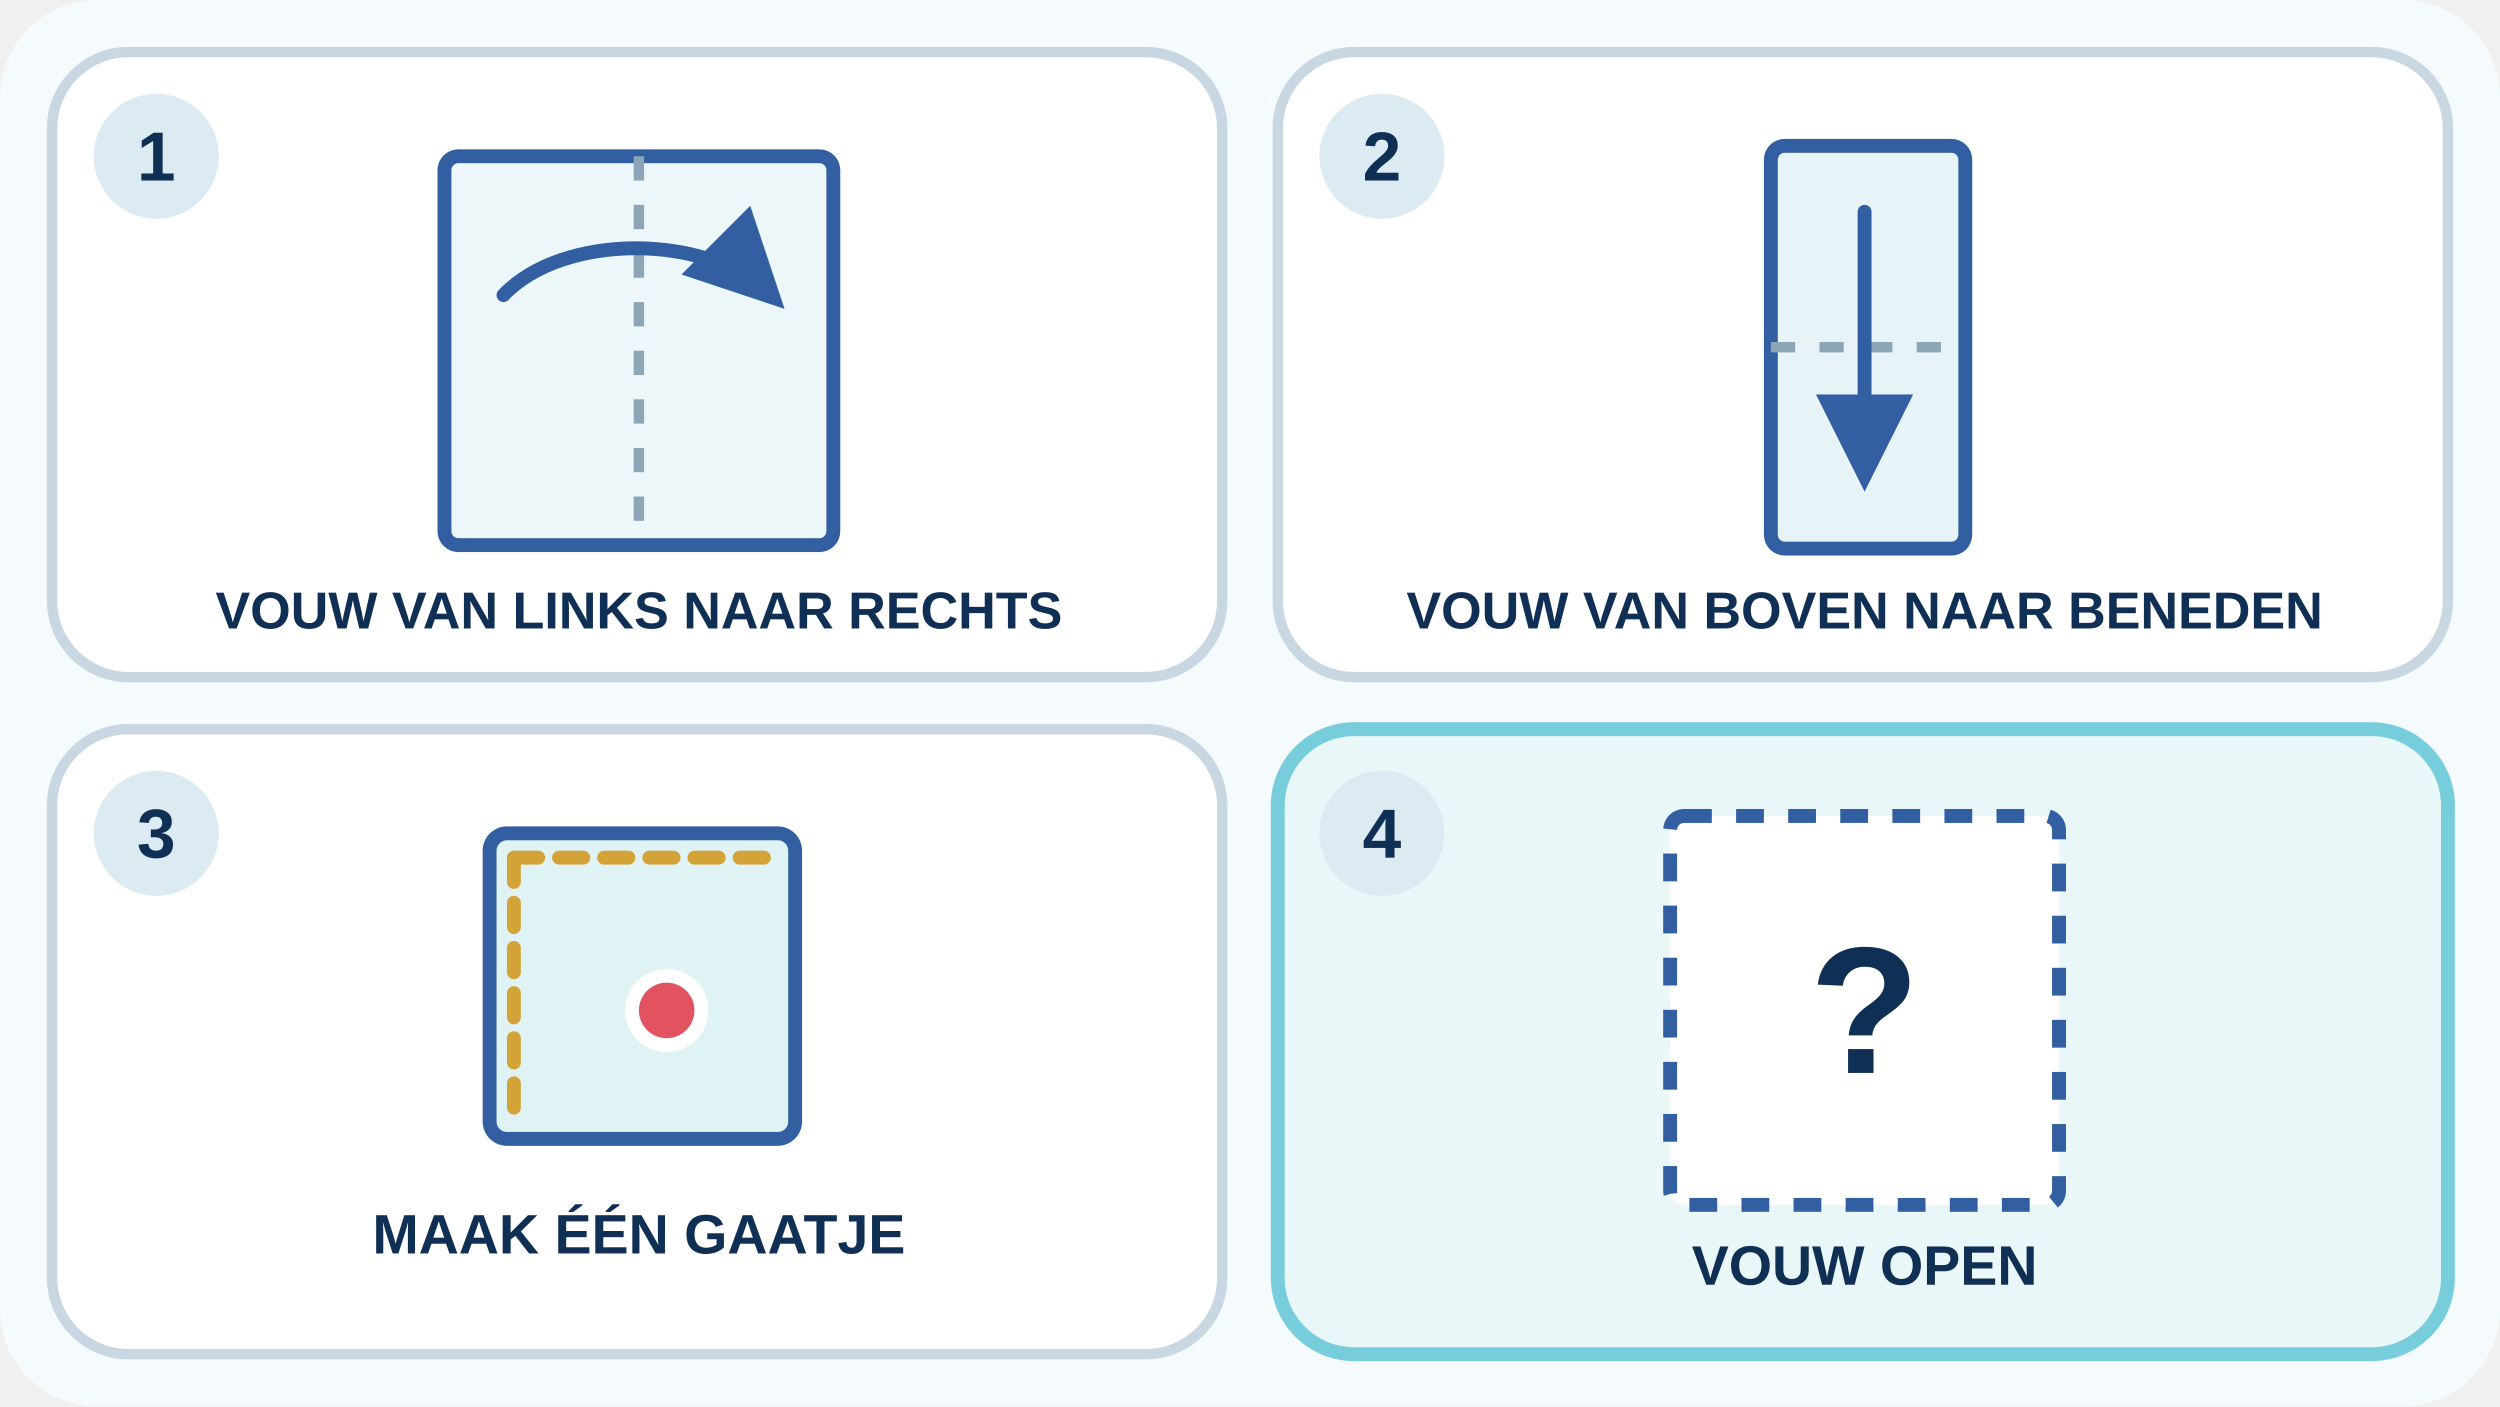
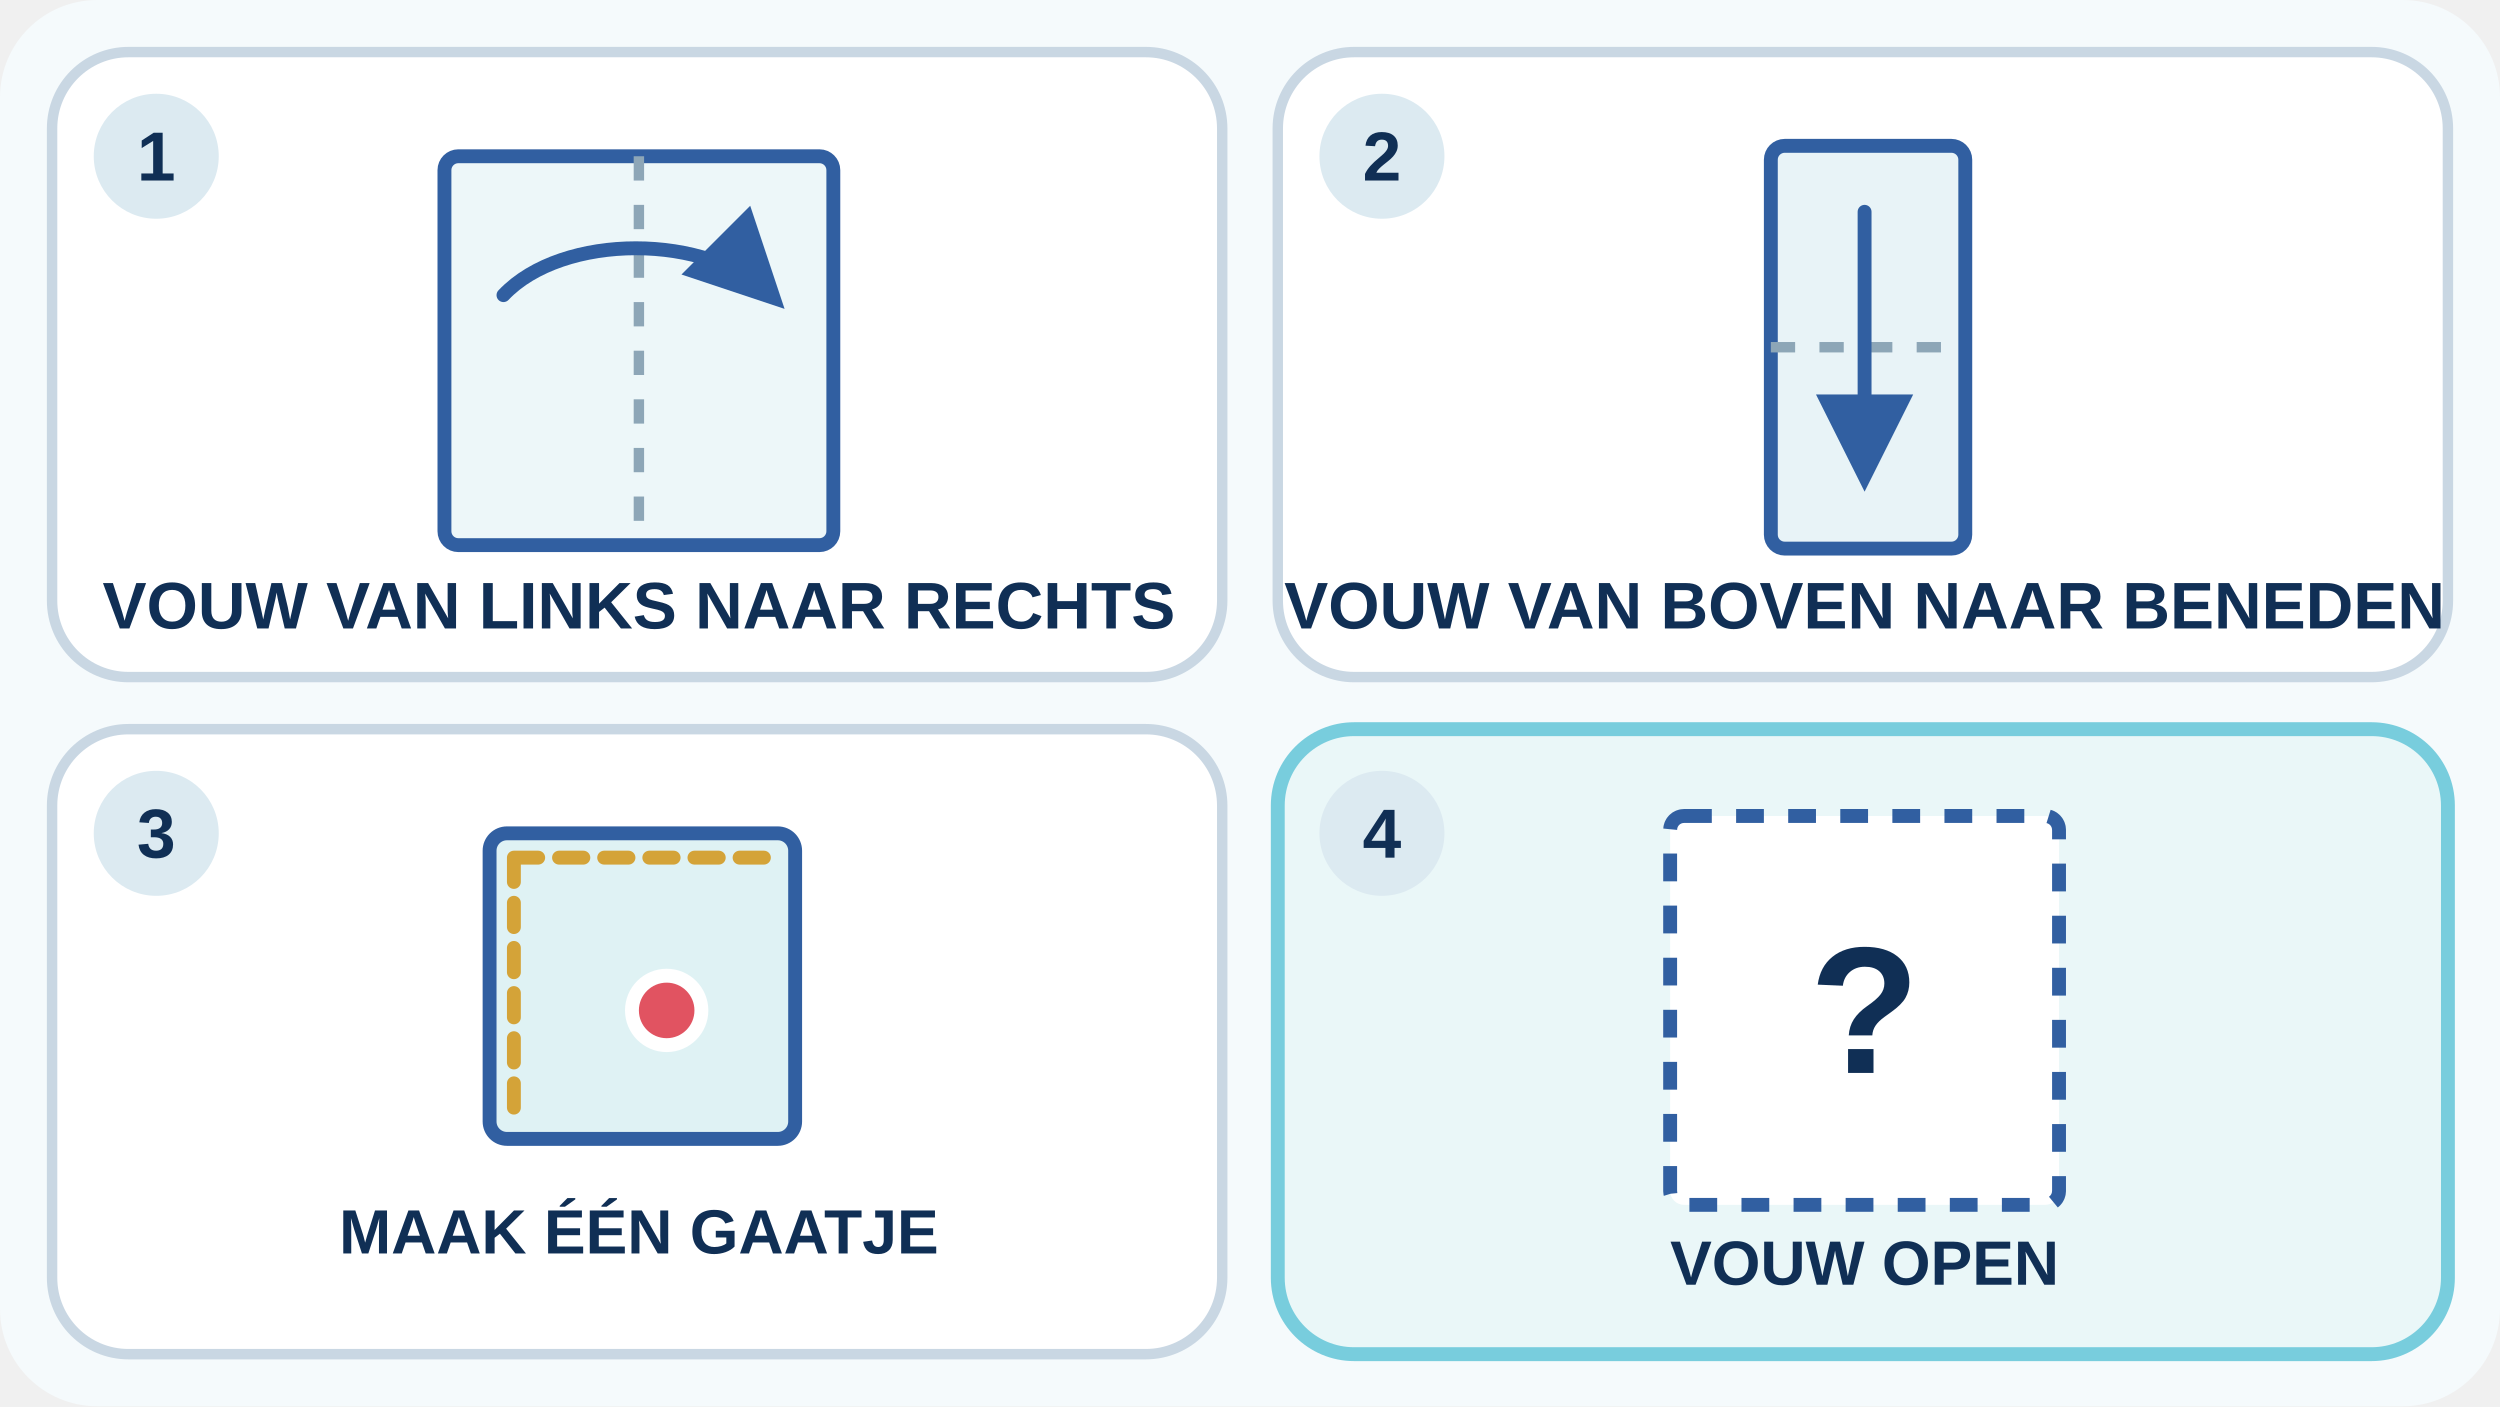
<svg xmlns="http://www.w3.org/2000/svg" viewBox="0 0 720 405" role="img" aria-labelledby="title desc">
  <defs>
    <marker id="arrow" viewBox="0 0 10 10" refX="8" refY="5" markerWidth="7" markerHeight="7" orient="auto-start-reverse">
      <path d="M 0 0 L 10 5 L 0 10 z" fill="#315fa1" />
    </marker>
  </defs>
  <rect width="720" height="405" rx="28" fill="#f5fafc" />
  <g font-family="Arial, sans-serif" fill="#102f55">
    <g transform="translate(15 15)">
      <rect width="337" height="180" rx="22" fill="#fff" stroke="#c9d7e3" stroke-width="3" />
      <circle cx="30" cy="30" r="18" fill="#dceaf1" />
      <text x="30" y="37" font-size="20" font-weight="800" text-anchor="middle">1</text>
      <rect x="113" y="30" width="112" height="112" rx="4" fill="#edf7f9" stroke="#315fa1" stroke-width="4" />
      <path d="M169 30V142" stroke="#8da6b7" stroke-width="3" stroke-dasharray="7 7" />
      <path d="M130 70C147 52 189 52 207 70" fill="none" stroke="#315fa1" stroke-width="4" stroke-linecap="round" marker-end="url(#arrow)" />
-       <text x="169" y="166" font-size="15" font-weight="800" text-anchor="middle">VOUW VAN LINKS NAAR RECHTS</text>
+       <text x="169" y="166" font-size="19" font-weight="800" text-anchor="middle" textLength="280" lengthAdjust="spacingAndGlyphs">VOUW VAN LINKS NAAR RECHTS</text>
    </g>
    <g transform="translate(368 15)">
      <rect width="337" height="180" rx="22" fill="#fff" stroke="#c9d7e3" stroke-width="3" />
      <circle cx="30" cy="30" r="18" fill="#dceaf1" />
      <text x="30" y="37" font-size="20" font-weight="800" text-anchor="middle">2</text>
      <rect x="142" y="27" width="56" height="116" rx="4" fill="#e8f3f7" stroke="#315fa1" stroke-width="4" />
      <path d="M142 85H198" stroke="#8da6b7" stroke-width="3" stroke-dasharray="7 7" />
      <path d="M169 46V121" fill="none" stroke="#315fa1" stroke-width="4" stroke-linecap="round" marker-end="url(#arrow)" />
-       <text x="169" y="166" font-size="15" font-weight="800" text-anchor="middle">VOUW VAN BOVEN NAAR BENEDEN</text>
+       <text x="169" y="166" font-size="19" font-weight="800" text-anchor="middle" textLength="280" lengthAdjust="spacingAndGlyphs">VOUW VAN BOVEN NAAR BENEDEN</text>
    </g>
    <g transform="translate(15 210)">
      <rect width="337" height="180" rx="22" fill="#fff" stroke="#c9d7e3" stroke-width="3" />
      <circle cx="30" cy="30" r="18" fill="#dceaf1" />
      <text x="30" y="37" font-size="20" font-weight="800" text-anchor="middle">3</text>
      <rect x="126" y="30" width="88" height="88" rx="5" fill="#dff2f4" stroke="#315fa1" stroke-width="4" />
      <path d="M133 37V111M133 37H207" stroke="#d4a338" stroke-width="4" stroke-linecap="round" stroke-dasharray="7 6" />
      <circle cx="177" cy="81" r="10" fill="#e15361" stroke="#fff" stroke-width="4" />
-       <text x="169" y="151" font-size="16" font-weight="800" text-anchor="middle">MAAK ÉÉN GAATJE</text>
+       <text x="169" y="151" font-size="18" font-weight="800" text-anchor="middle" textLength="280" lengthAdjust="spacingAndGlyphs">MAAK ÉÉN GAATJE</text>
    </g>
    <g transform="translate(368 210)">
      <rect width="337" height="180" rx="22" fill="#eaf7f8" stroke="#78cddd" stroke-width="4" />
      <circle cx="30" cy="30" r="18" fill="#dceaf1" />
      <text x="30" y="37" font-size="20" font-weight="800" text-anchor="middle">4</text>
      <rect x="113" y="25" width="112" height="112" rx="4" fill="#fff" stroke="#315fa1" stroke-width="4" stroke-dasharray="8 7" />
      <text x="169" y="99" font-size="52" font-weight="800" text-anchor="middle">?</text>
-       <text x="169" y="160" font-size="16" font-weight="800" text-anchor="middle">VOUW OPEN</text>
+       <text x="169" y="160" font-size="18" font-weight="800" text-anchor="middle" textLength="280" lengthAdjust="spacingAndGlyphs">VOUW OPEN</text>
    </g>
  </g>
</svg>
